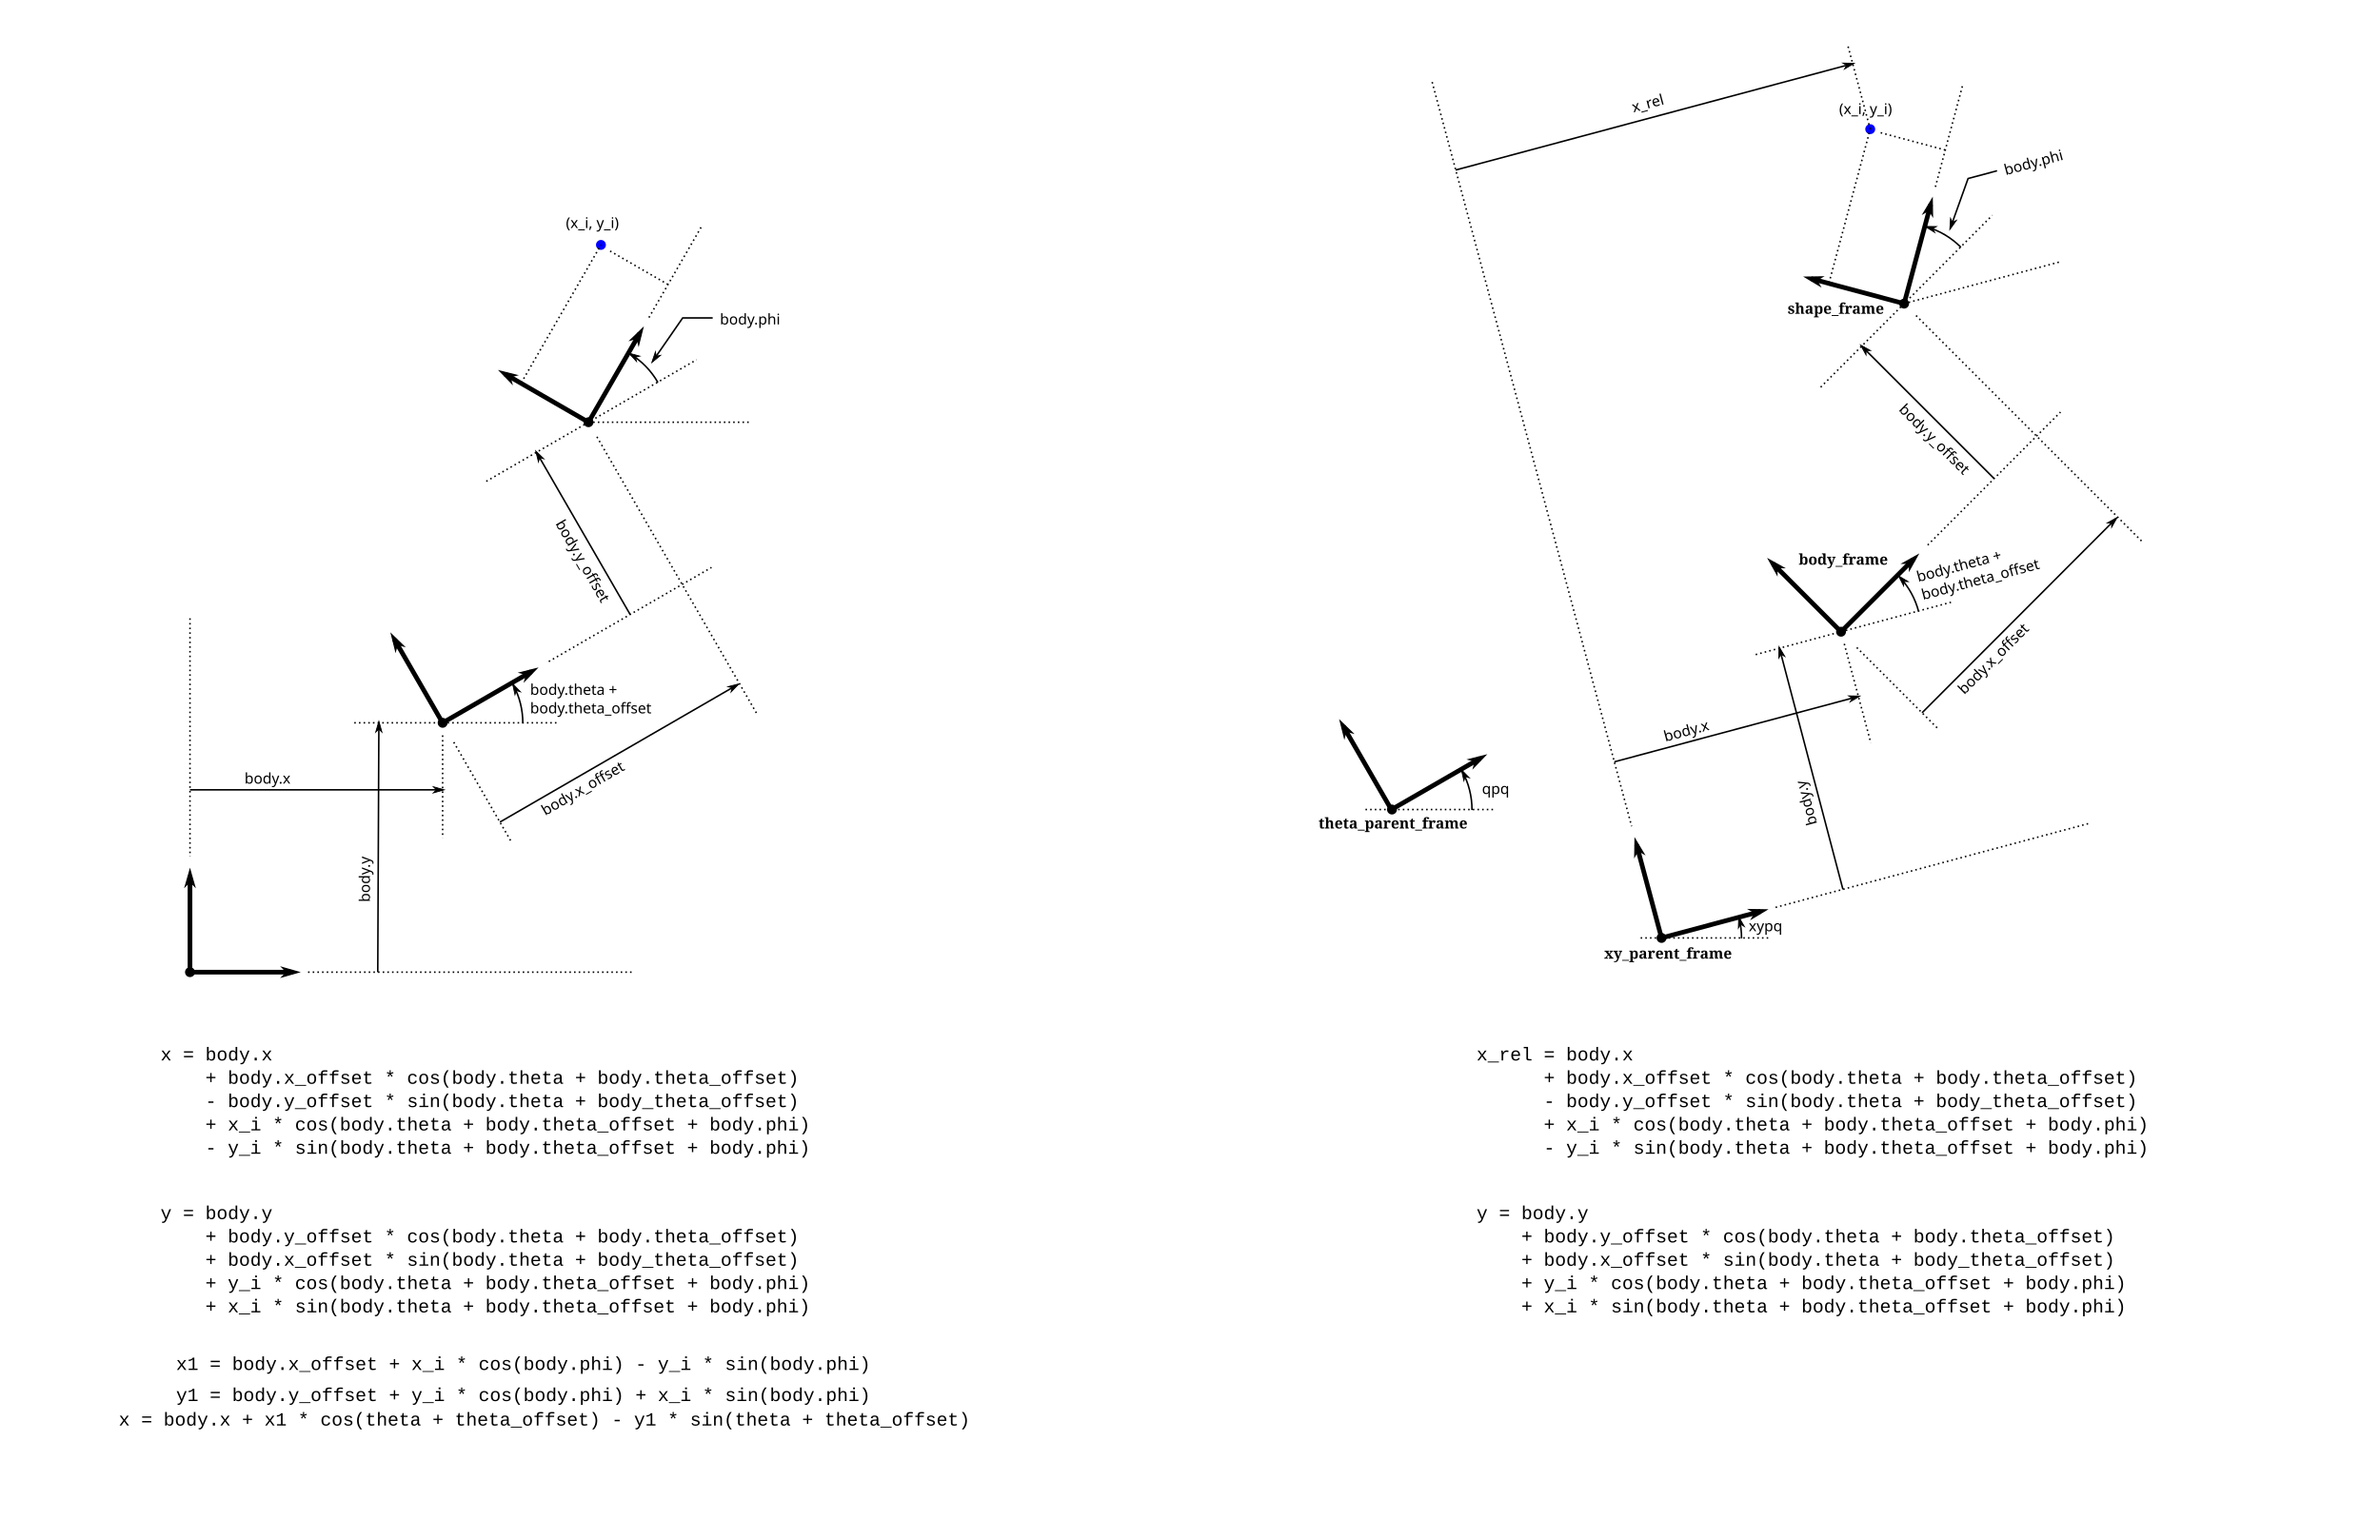
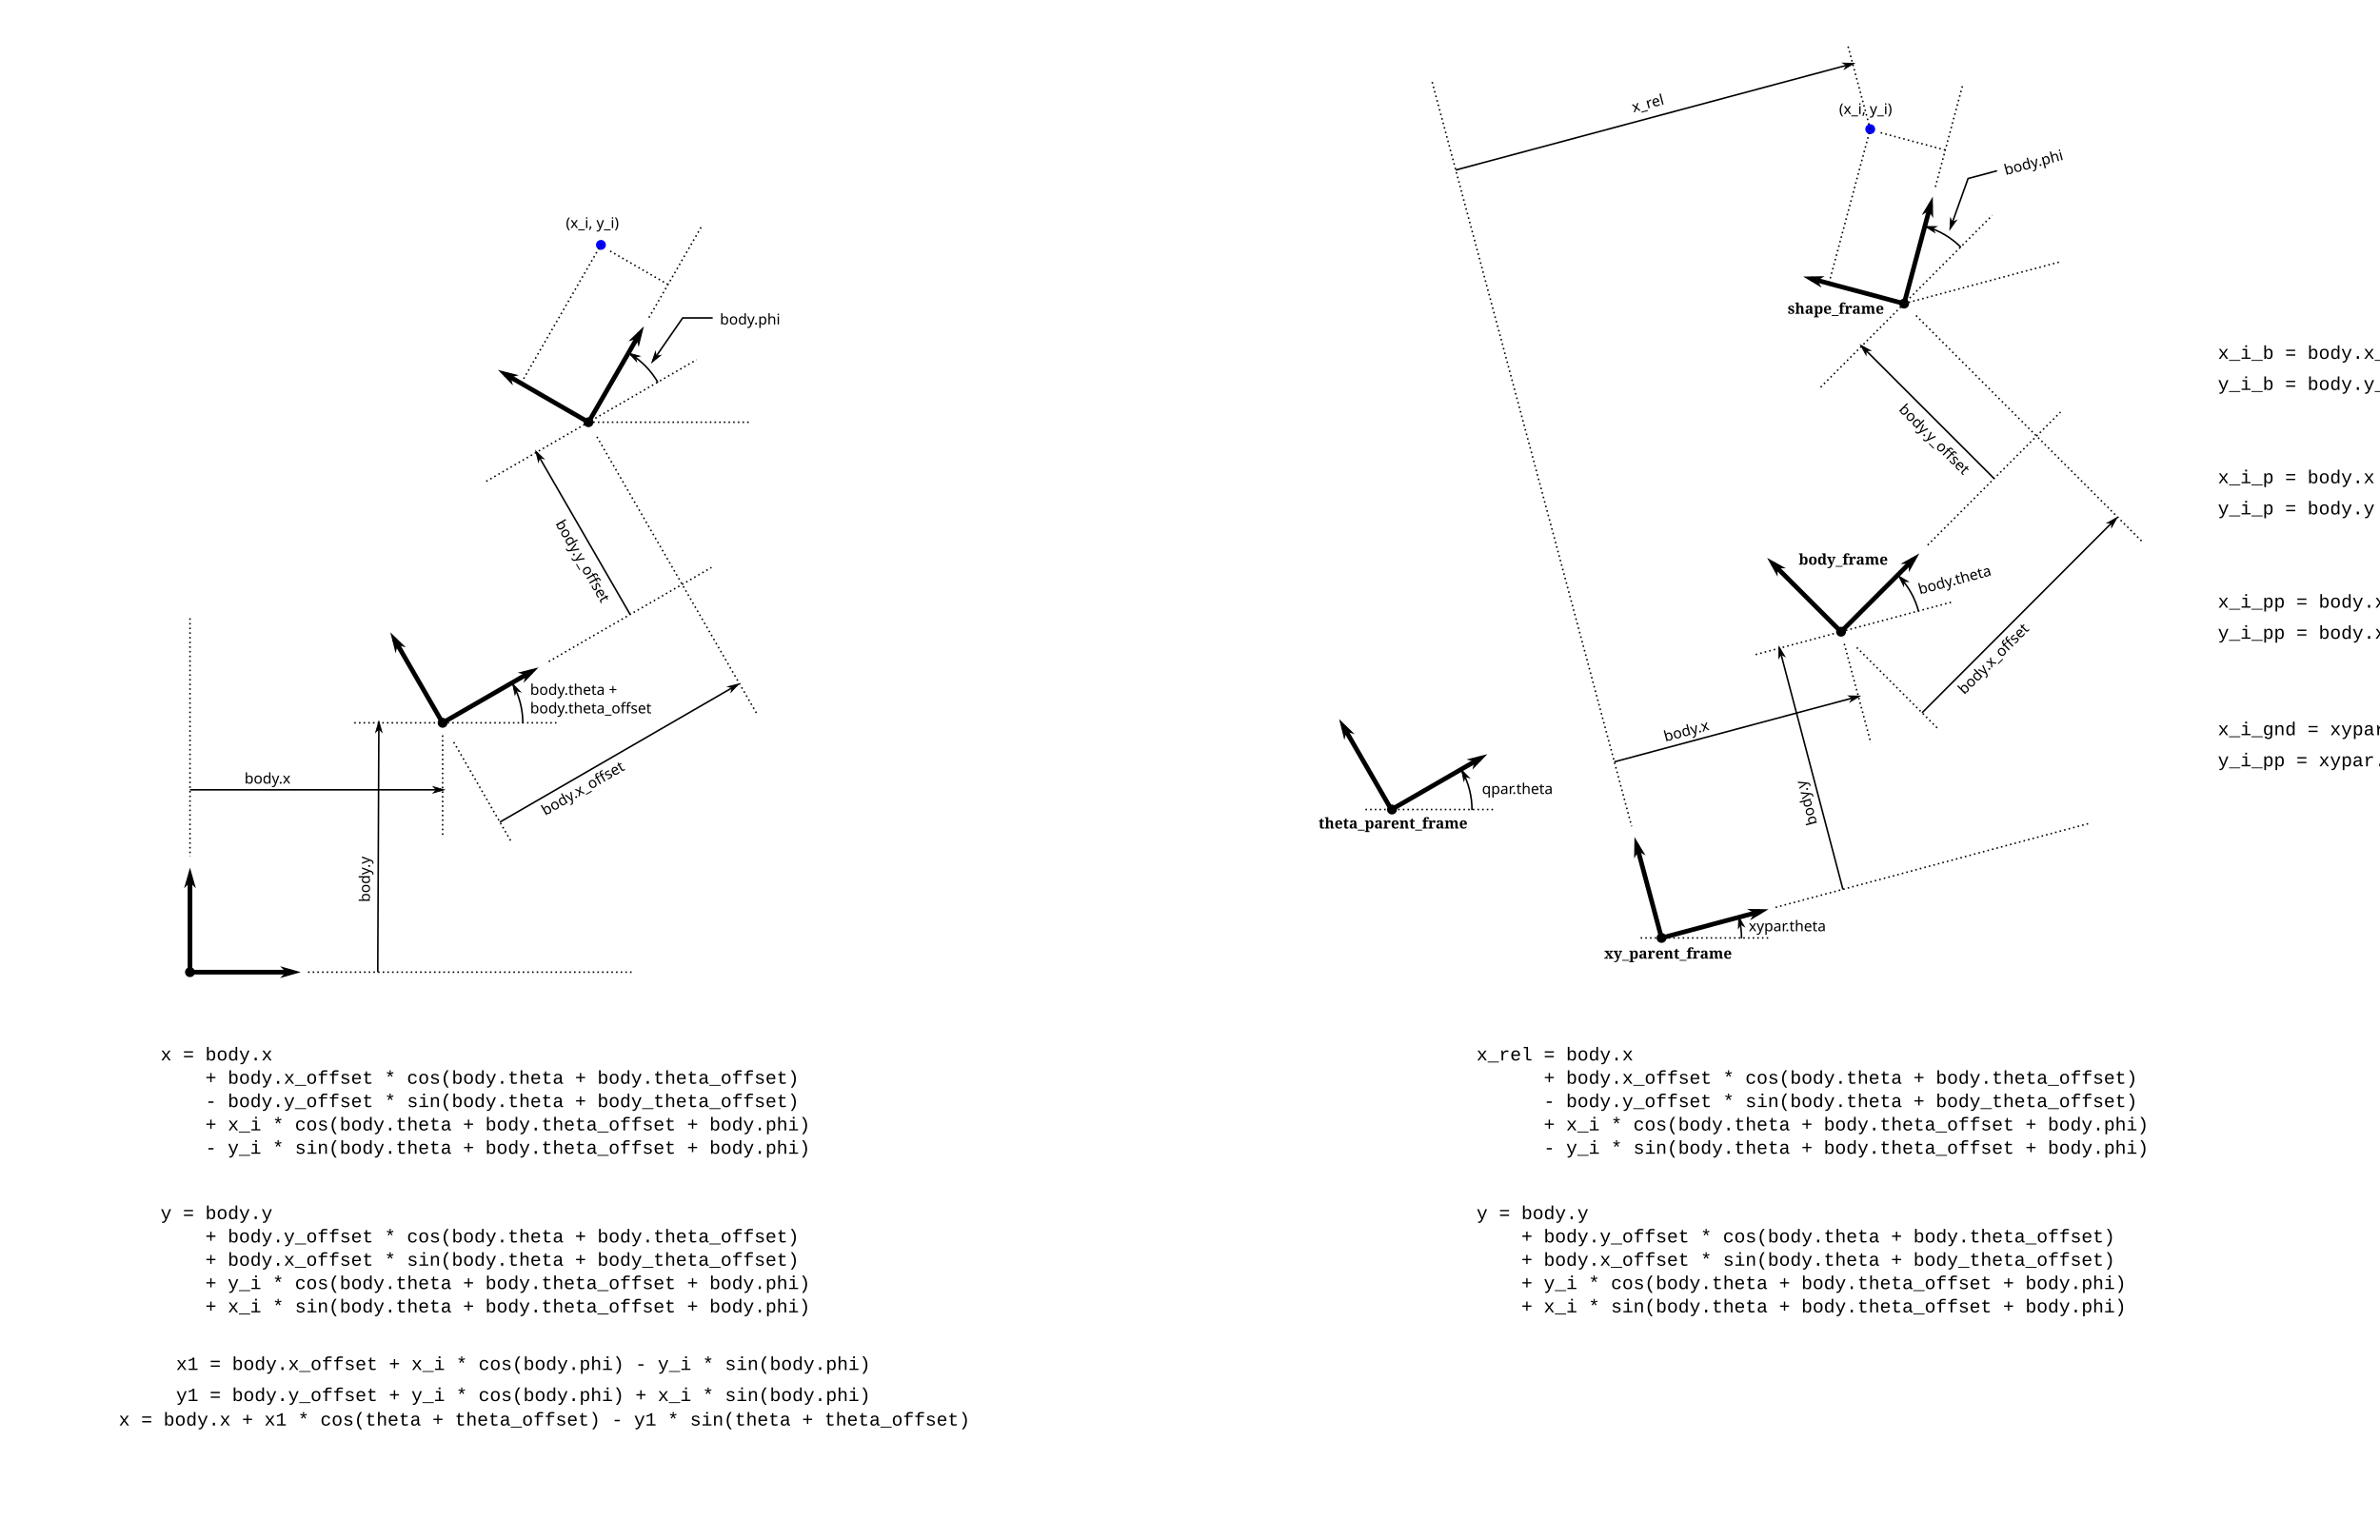
<svg xmlns="http://www.w3.org/2000/svg" width="1530" height="990" id="svg2" version="1.1">
  <defs id="defs4">
    <marker orient="auto" refY="0" refX="0" id="Arrow1Send" style="overflow:visible">
      <path id="path3773" d="M 0,0 5,-5 -12.5,0 5,5 0,0 z" style="fill-rule:evenodd;stroke:#000000;stroke-width:1pt;marker-start:none" transform="matrix(-0.2,0,0,-0.2,-1.2,0)" />
    </marker>
    <marker orient="auto" refY="0" refX="0" id="Arrow1Sstart" style="overflow:visible">
      <path id="path3770" d="M 0,0 5,-5 -12.5,0 5,5 0,0 z" style="fill-rule:evenodd;stroke:#000000;stroke-width:1pt;marker-start:none" transform="matrix(0.2,0,0,0.2,1.2,0)" />
    </marker>
    <marker orient="auto" refY="0" refX="0" id="Arrow1Mend" style="overflow:visible">
      <path id="path3767" d="M 0,0 5,-5 -12.5,0 5,5 0,0 z" style="fill-rule:evenodd;stroke:#000000;stroke-width:1pt;marker-start:none" transform="matrix(-0.4,0,0,-0.4,-4,0)" />
    </marker>
    <marker orient="auto" refY="0" refX="0" id="Arrow1Mstart" style="overflow:visible">
      <path id="path3764" d="M 0,0 5,-5 -12.5,0 5,5 0,0 z" style="fill-rule:evenodd;stroke:#000000;stroke-width:1pt;marker-start:none" transform="matrix(0.4,0,0,0.4,4,0)" />
    </marker>
  </defs>
  <g id="layer1" transform="translate(0,-62.36227)">
    <text xml:space="preserve" style="font-size:12px;font-style:normal;font-variant:normal;font-weight:normal;font-stretch:normal;text-align:start;line-height:125%;letter-spacing:0px;word-spacing:0px;writing-mode:lr-tb;text-anchor:start;fill:#000000;fill-opacity:1;stroke:none;font-family:Courier New;-inkscape-font-specification:Courier New" x="76.31" y="1156.979" id="text4792">
      <tspan id="tspan4794" x="76.31" y="1156.979">x = body.x</tspan>
      <tspan id="tspan4796" x="76.31" y="1171.979">    + body.x_offset * cos(theta + theta_offset) </tspan>
      <tspan id="tspan4798" x="76.31" y="1186.979">    - body.y_offset * sin(theta + theta_offset)</tspan>
      <tspan x="76.31" y="1201.979" id="tspan4804">    + x_i * [cos(body.phi) * cos(theta + theta_offset) - sin(body.phi) * sin(theta + theta_offset)]</tspan>
      <tspan id="tspan4802" x="76.31" y="1216.979">    + y_i * [-sin(body.phi) * cos(theta + theta_offset) - cos(body.phi) * sin(theta + theta_offset)] </tspan>
    </text>
    <path style="fill:none;stroke:#000000;stroke-width:3;stroke-linecap:butt;stroke-linejoin:miter;stroke-miterlimit:4;stroke-opacity:1;stroke-dasharray:none;marker-start:url(#Arrow1Sstart);marker-end:url(#Arrow1Send)" d="m 122.132,625.595 0,61.86 65.889,0" id="path2985" />
    <path id="path4385" d="m 253.597,473.575 30.93,53.573 57.061,-32.944" style="fill:none;stroke:#000000;stroke-width:3;stroke-linecap:butt;stroke-linejoin:miter;stroke-miterlimit:4;stroke-opacity:1;stroke-dasharray:none;marker-start:url(#Arrow1Sstart);marker-end:url(#Arrow1Send)" />
    <path style="fill:none;stroke:#000000;stroke-width:3;stroke-linecap:butt;stroke-linejoin:miter;stroke-miterlimit:4;stroke-opacity:1;stroke-dasharray:none;marker-start:url(#Arrow1Sstart);marker-end:url(#Arrow1Send)" d="m 324.747,302.915 53.573,30.93 32.944,-57.061" id="path4387" />
    <path style="fill:none;stroke:#000000;stroke-width:1;stroke-linecap:butt;stroke-linejoin:miter;stroke-miterlimit:4;stroke-opacity:1;stroke-dasharray:1, 2;stroke-dashoffset:0" d="m 227.735,527.131 131.674,0" id="path4389" />
    <path id="path4393" d="M 312.593,371.859 447.761,293.683" style="fill:none;stroke:#000000;stroke-width:1;stroke-linecap:butt;stroke-linejoin:miter;stroke-miterlimit:4;stroke-opacity:1;stroke-dasharray:1, 2;stroke-dashoffset:0" />
    <path id="path4395" d="m 378.32,333.845 104.252,0" style="fill:none;stroke:#000000;stroke-width:1;stroke-linecap:butt;stroke-linejoin:miter;stroke-miterlimit:4;stroke-opacity:1;stroke-dasharray:1, 2;stroke-dashoffset:0" />
    <path style="fill:none;stroke:#000000;stroke-width:0.889;stroke-miterlimit:4;stroke-opacity:1;stroke-dasharray:none;stroke-dashoffset:0;marker-start:url(#Arrow1Mstart);marker-end:none" id="path4397" d="m 468.865,600.056 c 3.608,6.733 5.471,14.263 5.42,21.902" transform="matrix(1.124998,0,0,1.124998,-197.4851,-172.2222)" />
    <path style="fill:none;stroke:#000000;stroke-width:0.889;stroke-miterlimit:4;stroke-opacity:1;stroke-dasharray:none;stroke-dashoffset:0;marker-start:url(#Arrow1Mstart);marker-end:none" id="path4953" d="m 452.373,582.619 c 6.579,4.012 12.037,9.622 15.866,16.308" transform="matrix(1.124998,0,0,1.124998,-103.8226,-365.5076)" />
    <path style="fill:none;stroke:#000000;stroke-width:1;stroke-linecap:butt;stroke-linejoin:miter;stroke-miterlimit:4;stroke-opacity:1;stroke-dasharray:1, 2;stroke-dashoffset:0" d="m 284.553,535.191 0,66.057" id="path4965" />
    <path id="path4967" d="m 122.132,459.929 0,153.2" style="fill:none;stroke:#000000;stroke-width:1;stroke-linecap:butt;stroke-linejoin:miter;stroke-miterlimit:4;stroke-opacity:1;stroke-dasharray:1, 2;stroke-dashoffset:0" />
    <path style="fill:none;stroke:#000000;stroke-width:1px;stroke-linecap:butt;stroke-linejoin:miter;stroke-opacity:1;marker-mid:none;marker-end:url(#Arrow1Mend)" d="m 122.132,570.219 162.42,0" id="path4969" />
    <path id="path5339" d="m 198.021,687.456 209.252,0" style="fill:none;stroke:#000000;stroke-width:1;stroke-linecap:butt;stroke-linejoin:miter;stroke-miterlimit:4;stroke-opacity:1;stroke-dasharray:1, 2;stroke-dashoffset:0" />
    <path id="path5341" d="m 242.847,687.456 0.714,-160.325" style="fill:none;stroke:#000000;stroke-width:1px;stroke-linecap:butt;stroke-linejoin:miter;stroke-opacity:1;marker-mid:none;marker-end:url(#Arrow1Mend)" />
    <text xml:space="preserve" style="font-size:9.538px;font-style:normal;font-weight:normal;line-height:125%;letter-spacing:0px;word-spacing:0px;fill:#000000;fill-opacity:1;stroke:none;font-family:Sans" x="157.18" y="566.219" id="text5345">
      <tspan id="tspan5347" x="157.18" y="566.219">body.x</tspan>
    </text>
    <text id="text5349" y="237.825" x="-642.426" style="font-size:9.538px;font-style:normal;font-weight:normal;line-height:125%;letter-spacing:0px;word-spacing:0px;fill:#000000;fill-opacity:1;stroke:none;font-family:Sans" xml:space="preserve" transform="matrix(0,-1,1,0,0,0)">
      <tspan y="237.825" x="-642.426" id="tspan5351">body.y</tspan>
    </text>
    <text id="text5372" y="509.131" x="340.783" style="font-size:9.538px;font-style:normal;font-weight:normal;line-height:125%;letter-spacing:0px;word-spacing:0px;fill:#000000;fill-opacity:1;stroke:none;font-family:Sans" xml:space="preserve">
      <tspan y="509.131" x="340.783" id="tspan5374">body.theta + </tspan>
      <tspan y="521.053" x="340.783" id="tspan5580">body.theta_offset</tspan>
    </text>
    <text xml:space="preserve" style="font-size:9.538px;font-style:normal;font-weight:normal;line-height:125%;letter-spacing:0px;word-spacing:0px;fill:#000000;fill-opacity:1;stroke:none;font-family:Sans" x="462.794" y="270.993" id="text5376">
      <tspan id="tspan5378" x="462.794" y="270.993">body.phi</tspan>
    </text>
    <path style="fill:none;stroke:#000000;stroke-width:1px;stroke-linecap:butt;stroke-linejoin:miter;stroke-opacity:1;marker-end:url(#Arrow1Mend)" d="m 458.154,266.796 -19.286,0 -19.286,27.857" id="path5382" />
    <path id="path5568" d="M 321.37,590.961 474.142,502.603" style="fill:none;stroke:#000000;stroke-width:1px;stroke-linecap:butt;stroke-linejoin:miter;stroke-opacity:1;marker-mid:none;marker-end:url(#Arrow1Mend)" />
    <path style="fill:none;stroke:#000000;stroke-width:1;stroke-linecap:butt;stroke-linejoin:miter;stroke-miterlimit:4;stroke-opacity:1;stroke-dasharray:1, 2;stroke-dashoffset:0" d="m 291.701,539.573 37.075,64.216" id="path5570" />
    <path id="path5572" d="m 383.741,343.236 102.905,178.237" style="fill:none;stroke:#000000;stroke-width:1;stroke-linecap:butt;stroke-linejoin:miter;stroke-miterlimit:4;stroke-opacity:1;stroke-dasharray:1, 2;stroke-dashoffset:0" />
    <path style="fill:#000000;fill-opacity:1;stroke:none" id="path5576" d="m 194.074,464.549 c 0.407,5.55 -3.762,10.379 -9.312,10.787 -5.55,0.407 -10.379,-3.762 -10.787,-9.312 -0.407,-5.55 3.762,-10.379 9.312,-10.787 5.153,-0.378 9.756,3.202 10.659,8.29" transform="matrix(0.3158202,0,0,0.3158202,226.4385,380.1837)" />
    <path transform="matrix(0.3158202,0,0,0.3158202,64.01379,540.5087)" d="m 194.074,464.549 c 0.407,5.55 -3.762,10.379 -9.312,10.787 -5.55,0.407 -10.379,-3.762 -10.787,-9.312 -0.407,-5.55 3.762,-10.379 9.312,-10.787 5.153,-0.378 9.756,3.202 10.659,8.29" id="path5578" style="fill:#000000;fill-opacity:1;stroke:none" />
    <text id="text5582" y="683.6" x="10.073" style="font-size:9.538px;font-style:normal;font-weight:normal;line-height:125%;letter-spacing:0px;word-spacing:0px;fill:#000000;fill-opacity:1;stroke:none;font-family:Sans" xml:space="preserve" transform="matrix(0.8660254,-0.5,0.5,0.8660254,0,0)">
      <tspan y="683.6" x="10.073" id="tspan5584">body.x_offset</tspan>
    </text>
    <path style="fill:none;stroke:#000000;stroke-width:1;stroke-linecap:butt;stroke-linejoin:miter;stroke-miterlimit:4;stroke-opacity:1;stroke-dasharray:1, 2;stroke-dashoffset:0;marker-mid:none;marker-end:none" d="M 352.786,487.727 457.397,427.224" id="path5588" />
    <path style="fill:none;stroke:#000000;stroke-width:1px;stroke-linecap:butt;stroke-linejoin:miter;stroke-opacity:1;marker-mid:none;marker-end:url(#Arrow1Mend)" d="M 405.092,457.476 344.88,353.186" id="path5776" />
    <text transform="matrix(0.5,0.8660254,-0.8660254,0.5,0,0)" xml:space="preserve" style="font-size:9.538px;font-style:normal;font-weight:normal;line-height:125%;letter-spacing:0px;word-spacing:0px;fill:#000000;fill-opacity:1;stroke:none;font-family:Sans" x="523.994" y="-109.539" id="text5778">
      <tspan id="tspan5780" x="523.994" y="-109.539">body.y_offset</tspan>
    </text>
    <path transform="matrix(0.3158202,0,0,0.3158202,320.201,186.8984)" d="m 194.074,464.549 c 0.407,5.55 -3.762,10.379 -9.312,10.787 -5.55,0.407 -10.379,-3.762 -10.787,-9.312 -0.407,-5.55 3.762,-10.379 9.312,-10.787 5.153,-0.378 9.756,3.202 10.659,8.29" id="path6912" style="fill:#000000;fill-opacity:1;stroke:none" />
    <path style="fill:#0000ff;fill-opacity:1;stroke:none" id="path6914" d="m 194.074,464.549 c 0.407,5.55 -3.762,10.379 -9.312,10.787 -5.55,0.407 -10.379,-3.762 -10.787,-9.312 -0.407,-5.55 3.762,-10.379 9.312,-10.787 5.153,-0.378 9.756,3.202 10.659,8.29" transform="matrix(0.3158202,0,0,0.3158202,328.201,72.89838)" />
    <path style="fill:none;stroke:#000000;stroke-width:1;stroke-linecap:butt;stroke-linejoin:miter;stroke-miterlimit:4;stroke-opacity:1;stroke-dasharray:1, 2;stroke-dashoffset:0" d="m 417.172,266.55 34.47,-59.704" id="path6920" />
    <path style="fill:none;stroke:#000000;stroke-width:1;stroke-linecap:butt;stroke-linejoin:miter;stroke-miterlimit:4;stroke-opacity:1;stroke-dasharray:1, 2;stroke-dashoffset:0" d="m 429.444,245.295 -38.966,-22.497" id="path6922" />
    <path id="path6924" d="m 335.144,308.484 51.175,-88.638" style="fill:none;stroke:#000000;stroke-width:1;stroke-linecap:butt;stroke-linejoin:miter;stroke-miterlimit:4;stroke-opacity:1;stroke-dasharray:1, 2;stroke-dashoffset:0" />
    <text id="text6926" y="208.993" x="363.794" style="font-size:9.538px;font-style:normal;font-weight:normal;line-height:125%;letter-spacing:0px;word-spacing:0px;fill:#000000;fill-opacity:1;stroke:none;font-family:Sans" xml:space="preserve">
      <tspan y="208.993" x="363.794" id="tspan6928">(x_i, y_i)</tspan>
    </text>
    <text id="text6930" y="744.219" x="103.18" style="font-size:12px;font-style:normal;font-variant:normal;font-weight:normal;font-stretch:normal;text-align:start;line-height:125%;letter-spacing:0px;word-spacing:0px;writing-mode:lr-tb;text-anchor:start;fill:#000000;fill-opacity:1;stroke:none;font-family:Courier New;-inkscape-font-specification:Courier New" xml:space="preserve">
      <tspan y="744.219" x="103.18" id="tspan6932">x = body.x </tspan>
      <tspan y="759.219" x="103.18" id="tspan6934">    + body.x_offset * cos(body.theta + body.theta_offset) </tspan>
      <tspan y="774.219" x="103.18" id="tspan6936">    - body.y_offset * sin(body.theta + body_theta_offset)</tspan>
      <tspan y="789.219" x="103.18" id="tspan6938">    + x_i * cos(body.theta + body.theta_offset + body.phi)</tspan>
      <tspan y="804.219" x="103.18" id="tspan6940">    - y_i * sin(body.theta + body.theta_offset + body.phi)</tspan>
    </text>
    <text xml:space="preserve" style="font-size:12px;font-style:normal;font-variant:normal;font-weight:normal;font-stretch:normal;text-align:start;line-height:125%;letter-spacing:0px;word-spacing:0px;writing-mode:lr-tb;text-anchor:start;fill:#000000;fill-opacity:1;stroke:none;font-family:Courier New;-inkscape-font-specification:Courier New" x="103.18" y="846.219" id="text6942">
      <tspan id="tspan6944" x="103.18" y="846.219">y = body.y </tspan>
      <tspan id="tspan6946" x="103.18" y="861.219">    + body.y_offset * cos(body.theta + body.theta_offset) </tspan>
      <tspan id="tspan6948" x="103.18" y="876.219">    + body.x_offset * sin(body.theta + body_theta_offset)</tspan>
      <tspan id="tspan6950" x="103.18" y="891.219">    + y_i * cos(body.theta + body.theta_offset + body.phi)</tspan>
      <tspan id="tspan6952" x="103.18" y="906.219">    + x_i * sin(body.theta + body.theta_offset + body.phi)</tspan>
    </text>
    <text xml:space="preserve" style="font-size:12px;font-style:normal;font-variant:normal;font-weight:normal;font-stretch:normal;text-align:start;line-height:125%;letter-spacing:0px;word-spacing:0px;writing-mode:lr-tb;text-anchor:start;fill:#000000;fill-opacity:1;stroke:none;font-family:Courier New;-inkscape-font-specification:Courier New" x="949.18" y="744.219" id="text3134">
      <tspan x="949.18" y="744.219" id="tspan3352">x_rel = body.x </tspan>
      <tspan id="tspan3138" x="949.18" y="759.219">      + body.x_offset * cos(body.theta + body.theta_offset) </tspan>
      <tspan id="tspan3140" x="949.18" y="774.219">      - body.y_offset * sin(body.theta + body_theta_offset)</tspan>
      <tspan id="tspan3142" x="949.18" y="789.219">      + x_i * cos(body.theta + body.theta_offset + body.phi)</tspan>
      <tspan id="tspan3144" x="949.18" y="804.219">      - y_i * sin(body.theta + body.theta_offset + body.phi)</tspan>
    </text>
    <text id="text3146" y="846.219" x="949.18" style="font-size:12px;font-style:normal;font-variant:normal;font-weight:normal;font-stretch:normal;text-align:start;line-height:125%;letter-spacing:0px;word-spacing:0px;writing-mode:lr-tb;text-anchor:start;fill:#000000;fill-opacity:1;stroke:none;font-family:Courier New;-inkscape-font-specification:Courier New" xml:space="preserve">
      <tspan y="846.219" x="949.18" id="tspan3148">y = body.y </tspan>
      <tspan y="861.219" x="949.18" id="tspan3150">    + body.y_offset * cos(body.theta + body.theta_offset) </tspan>
      <tspan y="876.219" x="949.18" id="tspan3152">    + body.x_offset * sin(body.theta + body_theta_offset)</tspan>
      <tspan y="891.219" x="949.18" id="tspan3154">    + y_i * cos(body.theta + body.theta_offset + body.phi)</tspan>
      <tspan y="906.219" x="949.18" id="tspan3156">    + x_i * sin(body.theta + body.theta_offset + body.phi)</tspan>
    </text>
    <path id="path3052" d="m 1052.122,605.703 16.011,59.753 63.643,-17.053" style="fill:none;stroke:#000000;stroke-width:3;stroke-linecap:butt;stroke-linejoin:miter;stroke-miterlimit:4;stroke-opacity:1;stroke-dasharray:none;marker-start:url(#Arrow1Sstart);marker-end:url(#Arrow1Send)" />
    <path style="fill:none;stroke:#000000;stroke-width:3;stroke-linecap:butt;stroke-linejoin:miter;stroke-miterlimit:4;stroke-opacity:1;stroke-dasharray:none;marker-start:url(#Arrow1Sstart);marker-end:url(#Arrow1Send)" d="m 1139.762,424.837 43.742,43.742 46.59,-46.59" id="path3054" />
    <path id="path3056" d="m 1164.317,241.578 59.752,16.011 17.053,-63.643" style="fill:none;stroke:#000000;stroke-width:3;stroke-linecap:butt;stroke-linejoin:miter;stroke-miterlimit:4;stroke-opacity:1;stroke-dasharray:none;marker-start:url(#Arrow1Sstart);marker-end:url(#Arrow1Send)" />
    <path id="path3058" d="m 1128.641,483.262 127.187,-34.08" style="fill:none;stroke:#000000;stroke-width:1;stroke-linecap:butt;stroke-linejoin:miter;stroke-miterlimit:4;stroke-opacity:1;stroke-dasharray:1, 2;stroke-dashoffset:0" />
    <path style="fill:none;stroke:#000000;stroke-width:1;stroke-linecap:butt;stroke-linejoin:miter;stroke-miterlimit:4;stroke-opacity:1;stroke-dasharray:1, 2;stroke-dashoffset:0" d="m 1170.421,311.318 110.329,-110.497" id="path3060" />
    <path style="fill:none;stroke:#000000;stroke-width:1;stroke-linecap:butt;stroke-linejoin:miter;stroke-miterlimit:4;stroke-opacity:1;stroke-dasharray:1, 2;stroke-dashoffset:0" d="m 1224.069,257.588 100.699,-26.982" id="path3062" />
-     <path transform="matrix(1.086665,-0.291171,0.291171,1.086665,536.9046,-82.20633)" d="m 468.865,600.056 a 45.714,45.714 0 0 1 5.42,21.902" id="path3064" style="fill:none;stroke:#000000;stroke-width:0.889;stroke-miterlimit:4;stroke-opacity:1;stroke-dasharray:none;stroke-dashoffset:0;marker-start:url(#Arrow1Mstart);marker-end:none" />
-     <path transform="matrix(1.086665,-0.291171,0.291171,1.086665,577.3497,-293.1472)" d="m 452.373,582.619 a 45.714,45.714 0 0 1 15.866,16.308" id="path3066" style="fill:none;stroke:#000000;stroke-width:0.889;stroke-miterlimit:4;stroke-opacity:1;stroke-dasharray:none;stroke-dashoffset:0;marker-start:url(#Arrow1Mstart);marker-end:none" />
+     <path transform="matrix(1.086665,-0.291171,0.291171,1.086665,536.9046,-82.20633)" d="m 468.865,600.056 c 3.608,6.733 5.471,14.263 5.42,21.902" id="path3064" style="fill:none;stroke:#000000;stroke-width:0.889;stroke-miterlimit:4;stroke-opacity:1;stroke-dasharray:none;stroke-dashoffset:0;marker-start:url(#Arrow1Mstart);marker-end:none" />
+     <path transform="matrix(1.086665,-0.291171,0.291171,1.086665,577.3497,-293.1472)" d="m 452.373,582.619 c 6.579,4.012 12.037,9.622 15.866,16.308" id="path3066" style="fill:none;stroke:#000000;stroke-width:0.889;stroke-miterlimit:4;stroke-opacity:1;stroke-dasharray:none;stroke-dashoffset:0;marker-start:url(#Arrow1Mstart);marker-end:none" />
    <path id="path3068" d="m 1185.609,476.342 17.097,63.806" style="fill:none;stroke:#000000;stroke-width:1;stroke-linecap:butt;stroke-linejoin:miter;stroke-miterlimit:4;stroke-opacity:1;stroke-dasharray:1, 2;stroke-dashoffset:0" />
    <path style="fill:none;stroke:#000000;stroke-width:1;stroke-linecap:butt;stroke-linejoin:miter;stroke-miterlimit:4;stroke-opacity:1;stroke-dasharray:1, 2;stroke-dashoffset:0" d="M 920.673,115.129 1048.895,593.662" id="path3070" />
    <path id="path3072" d="m 1037.79,552.214 156.886,-42.037" style="fill:none;stroke:#000000;stroke-width:1px;stroke-linecap:butt;stroke-linejoin:miter;stroke-opacity:1;marker-mid:none;marker-end:url(#Arrow1Mend)" />
    <path style="fill:none;stroke:#000000;stroke-width:1;stroke-linecap:butt;stroke-linejoin:miter;stroke-miterlimit:4;stroke-opacity:1;stroke-dasharray:1, 2;stroke-dashoffset:0" d="M 1141.435,645.814 1343.557,591.656" id="path3074" />
    <path style="fill:none;stroke:#000000;stroke-width:1px;stroke-linecap:butt;stroke-linejoin:miter;stroke-opacity:1;marker-mid:none;marker-end:url(#Arrow1Mend)" d="M 1184.734,634.212 1143.928,479.166" id="path3076" />
    <text id="text3078" y="797.998" x="894.552" style="font-size:9.538px;font-style:normal;font-weight:normal;line-height:125%;letter-spacing:0px;word-spacing:0px;fill:#000000;fill-opacity:1;stroke:none;font-family:Sans" xml:space="preserve" transform="matrix(0.9659258,-0.258819,0.258819,0.9659258,0,0)">
      <tspan y="797.998" x="894.552" id="tspan3080">body.x</tspan>
    </text>
    <text transform="matrix(-0.258819,-0.9659258,0.9659258,-0.258819,0,0)" xml:space="preserve" style="font-size:9.538px;font-style:normal;font-weight:normal;line-height:125%;letter-spacing:0px;word-spacing:0px;fill:#000000;fill-opacity:1;stroke:none;font-family:Sans" x="-874.205" y="975.196" id="text3082">
      <tspan id="tspan3084" x="-874.205" y="975.196">body.y</tspan>
    </text>
-     <text xml:space="preserve" style="font-size:9.538px;font-style:normal;font-weight:normal;line-height:125%;letter-spacing:0px;word-spacing:0px;fill:#000000;fill-opacity:1;stroke:none;font-family:Sans" x="1078.156" y="740.909" id="text3086" transform="matrix(0.9659258,-0.258819,0.258819,0.9659258,0,0)">
-       <tspan id="tspan3088" x="1078.156" y="740.909">body.theta + </tspan>
-       <tspan id="tspan3090" x="1078.156" y="752.832">body.theta_offset</tspan>
+     <text xml:space="preserve" style="font-size:9.538px;font-style:normal;font-weight:normal;line-height:125%;letter-spacing:0px;word-spacing:0px;fill:#000000;fill-opacity:1;stroke:none;font-family:Sans" x="1077.051" y="748.896" id="text3086" transform="matrix(0.9659258,-0.258819,0.258819,0.9659258,0,0)">
+       <tspan id="tspan3090" x="1077.051" y="748.896">body.theta</tspan>
    </text>
    <text id="text3092" y="502.772" x="1200.167" style="font-size:9.538px;font-style:normal;font-weight:normal;line-height:125%;letter-spacing:0px;word-spacing:0px;fill:#000000;fill-opacity:1;stroke:none;font-family:Sans" xml:space="preserve" transform="matrix(0.9659258,-0.258819,0.258819,0.9659258,0,0)">
      <tspan y="502.772" x="1200.167" id="tspan3094">body.phi</tspan>
    </text>
    <path id="path3096" d="m 1283.83,172.161 -18.628,4.992 -11.419,31.899" style="fill:none;stroke:#000000;stroke-width:1px;stroke-linecap:butt;stroke-linejoin:miter;stroke-opacity:1;marker-end:url(#Arrow1Mend)" />
    <path style="fill:none;stroke:#000000;stroke-width:1px;stroke-linecap:butt;stroke-linejoin:miter;stroke-opacity:1;marker-mid:none;marker-end:url(#Arrow1Mend)" d="M 1235.606,520.682 1360.304,395.794" id="path3098" />
    <path id="path3100" d="m 1193.648,478.724 52.432,52.432" style="fill:none;stroke:#000000;stroke-width:1;stroke-linecap:butt;stroke-linejoin:miter;stroke-miterlimit:4;stroke-opacity:1;stroke-dasharray:1, 2;stroke-dashoffset:0" />
    <path style="fill:none;stroke:#000000;stroke-width:1;stroke-linecap:butt;stroke-linejoin:miter;stroke-miterlimit:4;stroke-opacity:1;stroke-dasharray:1, 2;stroke-dashoffset:0" d="m 1231.737,265.256 145.53,145.53" id="path3102" />
-     <path transform="matrix(0.3050588,-0.08174027,0.08174027,0.3050588,1089.357,341.6573)" d="m 194.074,464.549 a 10.076,10.076 0 1 1 -0.128,-1.022" id="path3104" style="fill:#000000;fill-opacity:1;stroke:none" />
-     <path style="fill:#000000;fill-opacity:1;stroke:none" id="path3106" d="m 194.074,464.549 a 10.076,10.076 0 1 1 -0.128,-1.022" transform="matrix(0.3050588,-0.08174027,0.08174027,0.3050588,973.9615,538.558)" />
+     <path transform="matrix(0.3050588,-0.08174027,0.08174027,0.3050588,1089.357,341.6573)" d="m 194.074,464.549 c 0.407,5.55 -3.762,10.379 -9.312,10.787 -5.55,0.407 -10.379,-3.762 -10.787,-9.312 -0.407,-5.55 3.762,-10.379 9.312,-10.787 5.153,-0.378 9.756,3.202 10.659,8.29" id="path3104" style="fill:#000000;fill-opacity:1;stroke:none" />
+     <path style="fill:#000000;fill-opacity:1;stroke:none" id="path3106" d="m 194.074,464.549 c 0.407,5.55 -3.762,10.379 -9.312,10.787 -5.55,0.407 -10.379,-3.762 -10.787,-9.312 -0.407,-5.55 3.762,-10.379 9.312,-10.787 5.153,-0.378 9.756,3.202 10.659,8.29" transform="matrix(0.3050588,-0.08174027,0.08174027,0.3050588,973.9615,538.558)" />
    <text transform="matrix(0.7071068,-0.7071068,0.7071068,0.7071068,0,0)" xml:space="preserve" style="font-size:9.538px;font-style:normal;font-weight:normal;line-height:125%;letter-spacing:0px;word-spacing:0px;fill:#000000;fill-opacity:1;stroke:none;font-family:Sans" x="532.767" y="1253.011" id="text3108">
      <tspan id="tspan3110" x="532.767" y="1253.011">body.x_offset</tspan>
    </text>
    <path id="path3112" d="M 1239.234,412.835 1324.62,327.319" style="fill:none;stroke:#000000;stroke-width:1;stroke-linecap:butt;stroke-linejoin:miter;stroke-miterlimit:4;stroke-opacity:1;stroke-dasharray:1, 2;stroke-dashoffset:0;marker-mid:none;marker-end:none" />
    <path id="path3114" d="m 1281.927,370.077 -85.152,-85.152" style="fill:none;stroke:#000000;stroke-width:1px;stroke-linecap:butt;stroke-linejoin:miter;stroke-opacity:1;marker-mid:none;marker-end:url(#Arrow1Mend)" />
    <text id="text3116" y="-632.233" x="1093.405" style="font-size:9.538px;font-style:normal;font-weight:normal;line-height:125%;letter-spacing:0px;word-spacing:0px;fill:#000000;fill-opacity:1;stroke:none;font-family:Sans" xml:space="preserve" transform="matrix(0.7071068,0.7071068,-0.7071068,0.7071068,0,0)">
      <tspan y="-632.233" x="1093.405" id="tspan3118">body.y_offset</tspan>
    </text>
-     <path style="fill:#000000;fill-opacity:1;stroke:none" id="path3120" d="m 194.074,464.549 a 10.076,10.076 0 1 1 -0.128,-1.022" transform="matrix(0.3050588,-0.08174027,0.08174027,0.3050588,1129.898,130.6905)" />
-     <path transform="matrix(0.3050588,-0.08174027,0.08174027,0.3050588,1108.12,18.50444)" d="m 194.074,464.549 a 10.076,10.076 0 1 1 -0.128,-1.022" id="path3122" style="fill:#0000ff;fill-opacity:1;stroke:none" />
+     <path style="fill:#000000;fill-opacity:1;stroke:none" id="path3120" d="m 194.074,464.549 c 0.407,5.55 -3.762,10.379 -9.312,10.787 -5.55,0.407 -10.379,-3.762 -10.787,-9.312 -0.407,-5.55 3.762,-10.379 9.312,-10.787 5.153,-0.378 9.756,3.202 10.659,8.29" transform="matrix(0.3050588,-0.08174027,0.08174027,0.3050588,1129.898,130.6905)" />
+     <path transform="matrix(0.3050588,-0.08174027,0.08174027,0.3050588,1108.12,18.50444)" d="m 194.074,464.549 c 0.407,5.55 -3.762,10.379 -9.312,10.787 -5.55,0.407 -10.379,-3.762 -10.787,-9.312 -0.407,-5.55 3.762,-10.379 9.312,-10.787 5.153,-0.378 9.756,3.202 10.659,8.29" id="path3122" style="fill:#0000ff;fill-opacity:1;stroke:none" />
    <path id="path3124" d="m 1244.181,182.531 17.843,-66.591" style="fill:none;stroke:#000000;stroke-width:1;stroke-linecap:butt;stroke-linejoin:miter;stroke-miterlimit:4;stroke-opacity:1;stroke-dasharray:1, 2;stroke-dashoffset:0" />
    <path id="path3126" d="m 1250.533,158.823 -43.461,-11.645" style="fill:none;stroke:#000000;stroke-width:1;stroke-linecap:butt;stroke-linejoin:miter;stroke-miterlimit:4;stroke-opacity:1;stroke-dasharray:1, 2;stroke-dashoffset:0" />
    <path style="fill:none;stroke:#000000;stroke-width:1;stroke-linecap:butt;stroke-linejoin:miter;stroke-miterlimit:4;stroke-opacity:1;stroke-dasharray:1, 2;stroke-dashoffset:0" d="m 1175.801,244.265 26.49,-98.863" id="path3128" />
    <text xml:space="preserve" style="font-size:9.538px;font-style:normal;font-weight:normal;line-height:125%;letter-spacing:0px;word-spacing:0px;fill:#000000;fill-opacity:1;stroke:none;font-family:Sans" x="1182.276" y="135.722" id="text3130">
      <tspan id="tspan3132" x="1182.276" y="135.722">(x_i, y_i)</tspan>
    </text>
    <text id="text3166" y="678.774" x="1031.166" style="font-size:9.538px;font-style:normal;font-variant:normal;font-weight:bold;font-stretch:normal;text-align:start;line-height:125%;letter-spacing:0px;word-spacing:0px;writing-mode:lr-tb;text-anchor:start;fill:#000000;fill-opacity:1;stroke:none;font-family:Serif;-inkscape-font-specification:Serif Bold" xml:space="preserve">
      <tspan y="678.774" x="1031.166" id="tspan3168">xy_parent_frame</tspan>
    </text>
    <g id="g3342" transform="translate(154,2)">
      <path id="path3158" d="m 709.526,527.366 30.93,53.573 57.061,-32.944" style="fill:none;stroke:#000000;stroke-width:3;stroke-linecap:butt;stroke-linejoin:miter;stroke-miterlimit:4;stroke-opacity:1;stroke-dasharray:none;marker-start:url(#Arrow1Sstart);marker-end:url(#Arrow1Send)" />
      <path style="fill:#000000;fill-opacity:1;stroke:none" id="path3160" d="m 194.074,464.549 c 0.407,5.55 -3.762,10.379 -9.312,10.787 -5.55,0.407 -10.379,-3.762 -10.787,-9.312 -0.407,-5.55 3.762,-10.379 9.312,-10.787 5.153,-0.378 9.756,3.202 10.659,8.29" transform="matrix(0.3050588,-0.08174027,0.08174027,0.3050588,646.6734,453.9897)" />
      <text id="text3162" y="593.077" x="693.633" style="font-size:9.538px;font-style:normal;font-variant:normal;font-weight:bold;font-stretch:normal;text-align:start;line-height:125%;letter-spacing:0px;word-spacing:0px;writing-mode:lr-tb;text-anchor:start;fill:#000000;fill-opacity:1;stroke:none;font-family:Serif;-inkscape-font-specification:Serif Bold" xml:space="preserve">
        <tspan y="593.077" x="693.633" id="tspan3164">theta_parent_frame</tspan>
      </text>
      <path id="path3170" d="m 723.798,580.887 82.883,0" style="fill:none;stroke:#000000;stroke-width:1;stroke-linecap:butt;stroke-linejoin:miter;stroke-miterlimit:4;stroke-opacity:1;stroke-dasharray:1, 2;stroke-dashoffset:0" />
      <path transform="matrix(1.124998,0,0,1.124998,258.7022,-118.4656)" d="m 468.666,599.688 c 3.737,6.824 5.671,14.489 5.619,22.269" id="path3172" style="fill:none;stroke:#000000;stroke-width:0.889;stroke-miterlimit:4;stroke-opacity:1;stroke-dasharray:none;stroke-dashoffset:0;marker-start:url(#Arrow1Mstart);marker-end:none" />
      <text xml:space="preserve" style="font-size:9.538px;font-style:normal;font-weight:normal;line-height:125%;letter-spacing:0px;word-spacing:0px;fill:#000000;fill-opacity:1;stroke:none;font-family:Sans" x="798.681" y="570.887" id="text3174">
-         <tspan id="tspan3176" x="798.681" y="570.887">qpq</tspan>
+         <tspan id="tspan3176" x="798.681" y="570.887">qpar.theta</tspan>
      </text>
    </g>
    <text xml:space="preserve" style="font-size:9.538px;font-style:normal;font-variant:normal;font-weight:bold;font-stretch:normal;text-align:start;line-height:125%;letter-spacing:0px;word-spacing:0px;writing-mode:lr-tb;text-anchor:start;fill:#000000;fill-opacity:1;stroke:none;font-family:Serif;-inkscape-font-specification:Serif Bold" x="1156.287" y="425.447" id="text3326">
      <tspan id="tspan3328" x="1156.287" y="425.447">body_frame</tspan>
    </text>
    <text id="text3330" y="264.129" x="1149.216" style="font-size:9.538px;font-style:normal;font-variant:normal;font-weight:bold;font-stretch:normal;text-align:start;line-height:125%;letter-spacing:0px;word-spacing:0px;writing-mode:lr-tb;text-anchor:start;fill:#000000;fill-opacity:1;stroke:none;font-family:Serif;-inkscape-font-specification:Serif Bold" xml:space="preserve">
      <tspan y="264.129" x="1149.216" id="tspan3332">shape_frame</tspan>
    </text>
    <path id="path3334" d="m 1054.691,665.456 82.883,0" style="fill:none;stroke:#000000;stroke-width:1;stroke-linecap:butt;stroke-linejoin:miter;stroke-miterlimit:4;stroke-opacity:1;stroke-dasharray:1, 2;stroke-dashoffset:0" />
-     <path transform="matrix(1.124998,0,0,1.124998,585.9903,-33.89725)" d="m 472.882,610.406 a 45.714,45.714 0 0 1 1.403,11.552" id="path3336" style="fill:none;stroke:#000000;stroke-width:0.889;stroke-miterlimit:4;stroke-opacity:1;stroke-dasharray:none;stroke-dashoffset:0;marker-start:url(#Arrow1Mstart);marker-end:none" />
+     <path transform="matrix(1.124998,0,0,1.124998,585.9903,-33.89725)" d="m 472.882,610.406 c 0.958,3.775 1.429,7.657 1.403,11.552" id="path3336" style="fill:none;stroke:#000000;stroke-width:0.889;stroke-miterlimit:4;stroke-opacity:1;stroke-dasharray:none;stroke-dashoffset:0;marker-start:url(#Arrow1Mstart);marker-end:none" />
    <text xml:space="preserve" style="font-size:9.538px;font-style:normal;font-weight:normal;line-height:125%;letter-spacing:0px;word-spacing:0px;fill:#000000;fill-opacity:1;stroke:none;font-family:Sans" x="1124.181" y="661.137" id="text3338">
-       <tspan id="tspan3340" x="1124.181" y="661.137">xypq</tspan>
+       <tspan id="tspan3340" x="1124.181" y="661.137">xypar.theta</tspan>
    </text>
    <path style="fill:none;stroke:#000000;stroke-width:1;stroke-linecap:butt;stroke-linejoin:miter;stroke-miterlimit:4;stroke-opacity:1;stroke-dasharray:1, 2;stroke-dashoffset:0" d="M 1202.291,145.402 1187.65,90.76" id="path3358" />
    <path id="path4152" d="M 935.825,171.677 1191.01,103.3" style="fill:none;stroke:#000000;stroke-width:1;stroke-linecap:butt;stroke-linejoin:miter;stroke-miterlimit:4;stroke-opacity:1;stroke-dasharray:none;stroke-dashoffset:0;marker-end:url(#Arrow1Mend)" />
    <text id="text4720" y="401.862" x="979.416" style="font-size:9.538px;font-style:normal;font-weight:normal;line-height:125%;letter-spacing:0px;word-spacing:0px;fill:#000000;fill-opacity:1;stroke:none;font-family:Sans" xml:space="preserve" transform="matrix(0.9659258,-0.258819,0.258819,0.9659258,0,0)">
      <tspan y="401.862" x="979.416" id="tspan4722">x_rel</tspan>
    </text>
    <text xml:space="preserve" style="font-size:12px;font-style:normal;font-variant:normal;font-weight:normal;font-stretch:normal;text-align:start;line-height:125%;letter-spacing:0px;word-spacing:0px;writing-mode:lr-tb;text-anchor:start;fill:#000000;fill-opacity:1;stroke:none;font-family:Courier New;-inkscape-font-specification:Courier New" x="113.18" y="943.219" id="text4724">
      <tspan id="tspan4734" x="113.18" y="943.219">x1 = body.x_offset + x_i * cos(body.phi) - y_i * sin(body.phi)</tspan>
    </text>
    <text id="text4747" y="963.219" x="113.18" style="font-size:12px;font-style:normal;font-variant:normal;font-weight:normal;font-stretch:normal;text-align:start;line-height:125%;letter-spacing:0px;word-spacing:0px;writing-mode:lr-tb;text-anchor:start;fill:#000000;fill-opacity:1;stroke:none;font-family:Courier New;-inkscape-font-specification:Courier New" xml:space="preserve">
      <tspan y="963.219" x="113.18" id="tspan4749">y1 = body.y_offset + y_i * cos(body.phi) + x_i * sin(body.phi)</tspan>
    </text>
    <text xml:space="preserve" style="font-size:12px;font-style:normal;font-variant:normal;font-weight:normal;font-stretch:normal;text-align:start;line-height:125%;letter-spacing:0px;word-spacing:0px;writing-mode:lr-tb;text-anchor:start;fill:#000000;fill-opacity:1;stroke:none;font-family:Courier New;-inkscape-font-specification:Courier New" x="76.31" y="978.979" id="text4751">
      <tspan id="tspan4761" x="76.31" y="978.979">x = body.x + x1 * cos(theta + theta_offset) - y1 * sin(theta + theta_offset) </tspan>
    </text>
    <text id="text4774" y="1066.979" x="76.31" style="font-size:12px;font-style:normal;font-variant:normal;font-weight:normal;font-stretch:normal;text-align:start;line-height:125%;letter-spacing:0px;word-spacing:0px;writing-mode:lr-tb;text-anchor:start;fill:#000000;fill-opacity:1;stroke:none;font-family:Courier New;-inkscape-font-specification:Courier New" xml:space="preserve">
      <tspan y="1066.979" x="76.31" id="tspan4776">x = body.x</tspan>
      <tspan y="1081.979" x="76.31" id="tspan4778">    + body.x_offset * cos(theta + theta_offset) </tspan>
      <tspan y="1096.979" x="76.31" id="tspan4780">    - body.y_offset * sin(theta + theta_offset)</tspan>
      <tspan y="1111.979" x="76.31" id="tspan4788">    + [x_i * cos(body.phi) - y_i * sin(body.phi)] * cos(theta + theta_offset)</tspan>
      <tspan y="1126.979" x="76.31" id="tspan4790">    - [y_i * cos(body.phi) + x_i * sin(body.phi)] * sin(theta + theta_offset)  </tspan>
    </text>
    <text xml:space="preserve" style="font-size:40px;font-style:normal;font-weight:normal;line-height:125%;letter-spacing:0px;word-spacing:0px;fill:#000000;fill-opacity:1;stroke:none;font-family:Sans" x="410" y="1064" id="text4782" transform="translate(0,62.36227)">
      <tspan id="tspan4784" x="410" y="1064" />
      <tspan id="tspan4786" x="410" y="1114">  </tspan>
    </text>
    <text id="text4823" y="1254.979" x="76.31" style="font-size:12px;font-style:normal;font-variant:normal;font-weight:normal;font-stretch:normal;text-align:start;line-height:125%;letter-spacing:0px;word-spacing:0px;writing-mode:lr-tb;text-anchor:start;fill:#000000;fill-opacity:1;stroke:none;font-family:Courier New;-inkscape-font-specification:Courier New" xml:space="preserve">
      <tspan y="1254.979" x="76.31" id="tspan4825">x = body.x</tspan>
      <tspan y="1269.979" x="76.31" id="tspan4827">    + body.x_offset * cos(theta + theta_offset) </tspan>
      <tspan y="1284.979" x="76.31" id="tspan4829">    - body.y_offset * sin(theta + theta_offset)</tspan>
      <tspan id="tspan4831" y="1299.979" x="76.31">    + x_i * cos(theta + theta_offset + body.phi)</tspan>
      <tspan y="1314.979" x="76.31" id="tspan4833">    - y_i * sin(theta + theta_offset + body.phi) </tspan>
    </text>
+     <text id="text3157" y="293.085" x="1425.77" style="font-size:12px;font-style:normal;font-variant:normal;font-weight:normal;font-stretch:normal;text-align:start;line-height:125%;letter-spacing:0px;word-spacing:0px;writing-mode:lr-tb;text-anchor:start;fill:#000000;fill-opacity:1;stroke:none;font-family:Courier New;-inkscape-font-specification:Courier New" xml:space="preserve">
+       <tspan y="293.085" x="1425.77" id="tspan3167">x_i_b = body.x_offset + x_i * cos(body.phi) - y_i * sin(body.phi)</tspan>
+     </text>
+     <text xml:space="preserve" style="font-size:12px;font-style:normal;font-variant:normal;font-weight:normal;font-stretch:normal;text-align:start;line-height:125%;letter-spacing:0px;word-spacing:0px;writing-mode:lr-tb;text-anchor:start;fill:#000000;fill-opacity:1;stroke:none;font-family:Courier New;-inkscape-font-specification:Courier New" x="1425.77" y="313.085" id="text3180">
+       <tspan id="tspan3182" x="1425.77" y="313.085">y_i_b = body.y_offset + y_i * cos(body.phi) + x_i * sin(body.phi)</tspan>
+     </text>
+     <text xml:space="preserve" style="font-size:12px;font-style:normal;font-variant:normal;font-weight:normal;font-stretch:normal;text-align:start;line-height:125%;letter-spacing:0px;word-spacing:0px;writing-mode:lr-tb;text-anchor:start;fill:#000000;fill-opacity:1;stroke:none;font-family:Courier New;-inkscape-font-specification:Courier New" x="1425.77" y="373.085" id="text3184">
+       <tspan id="tspan3186" x="1425.77" y="373.085">x_i_p = body.x + x_i_b * cos(body.theta + body.qpar.theta - body.xypar.theta) - y_i_b * sin(body.theta + body.qpar.theta - body.xypar.theta)</tspan>
+     </text>
+     <text id="text3188" y="393.085" x="1425.77" style="font-size:12px;font-style:normal;font-variant:normal;font-weight:normal;font-stretch:normal;text-align:start;line-height:125%;letter-spacing:0px;word-spacing:0px;writing-mode:lr-tb;text-anchor:start;fill:#000000;fill-opacity:1;stroke:none;font-family:Courier New;-inkscape-font-specification:Courier New" xml:space="preserve">
+       <tspan y="393.085" x="1425.77" id="tspan3190">y_i_p = body.y + y_i_b * cos(body.theta + body.qpar.theta - body.xypar.theta) + x_i_b * sin(body.theta + body.qpar.theta - body.xypar.theta)</tspan>
+     </text>
+     <text id="text3194" y="453.085" x="1425.77" style="font-size:12px;font-style:normal;font-variant:normal;font-weight:normal;font-stretch:normal;text-align:start;line-height:125%;letter-spacing:0px;word-spacing:0px;writing-mode:lr-tb;text-anchor:start;fill:#000000;fill-opacity:1;stroke:none;font-family:Courier New;-inkscape-font-specification:Courier New" xml:space="preserve">
+       <tspan y="453.085" x="1425.77" id="tspan3196">x_i_pp = body.xypar.x + x_i_p * cos(body.xypar.theta + body.xypar.qpar.theta - body.xypar.xypar.theta) - y_i_p * sin(body.xypar.theta + body.xypar.qpar.theta - body.xypar.xypar.theta)</tspan>
+     </text>
+     <text xml:space="preserve" style="font-size:12px;font-style:normal;font-variant:normal;font-weight:normal;font-stretch:normal;text-align:start;line-height:125%;letter-spacing:0px;word-spacing:0px;writing-mode:lr-tb;text-anchor:start;fill:#000000;fill-opacity:1;stroke:none;font-family:Courier New;-inkscape-font-specification:Courier New" x="1425.77" y="473.085" id="text3198">
+       <tspan id="tspan3200" x="1425.77" y="473.085">y_i_pp = body.xypar.y + y_i_p * cos(body.xypar.theta + body.xypar.qpar.theta - body.xypar.xypar.theta) + x_i_p * sin(body.xypar.theta + body.xypar.qpar.theta - body.xypar.xypar.theta)</tspan>
+     </text>
+     <text xml:space="preserve" style="font-size:40px;font-style:normal;font-weight:normal;line-height:125%;letter-spacing:0px;word-spacing:0px;fill:#000000;fill-opacity:1;stroke:none;font-family:Sans" x="1635" y="427" id="text3202" transform="translate(0,62.36227)">
+       <tspan id="tspan3204" x="1635" y="427" />
+     </text>
+     <text xml:space="preserve" style="font-size:12px;font-style:normal;font-variant:normal;font-weight:normal;font-stretch:normal;text-align:start;line-height:125%;letter-spacing:0px;word-spacing:0px;writing-mode:lr-tb;text-anchor:start;fill:#000000;fill-opacity:1;stroke:none;font-family:Courier New;-inkscape-font-specification:Courier New" x="1425.77" y="535.085" id="text3206">
+       <tspan id="tspan3208" x="1425.77" y="535.085">x_i_gnd = xypar.x + x_i_p * cos(xypar.theta + xypar.qpar.theta - xypar.xypar.theta) - y_i_p * sin(xypar.theta + xypar.qpar.theta - xypar.xypar.theta)</tspan>
+     </text>
+     <text id="text3210" y="555.085" x="1425.77" style="font-size:12px;font-style:normal;font-variant:normal;font-weight:normal;font-stretch:normal;text-align:start;line-height:125%;letter-spacing:0px;word-spacing:0px;writing-mode:lr-tb;text-anchor:start;fill:#000000;fill-opacity:1;stroke:none;font-family:Courier New;-inkscape-font-specification:Courier New" xml:space="preserve">
+       <tspan y="555.085" x="1425.77" id="tspan3212">y_i_pp = xypar.y + y_i_p * cos(xypar.theta + xypar.qpar.theta - xypar.xypar.theta) + x_i_p * sin(xypar.theta + xypar.qpar.theta - xypar.xypar.theta)</tspan>
+     </text>
  </g>
</svg>
